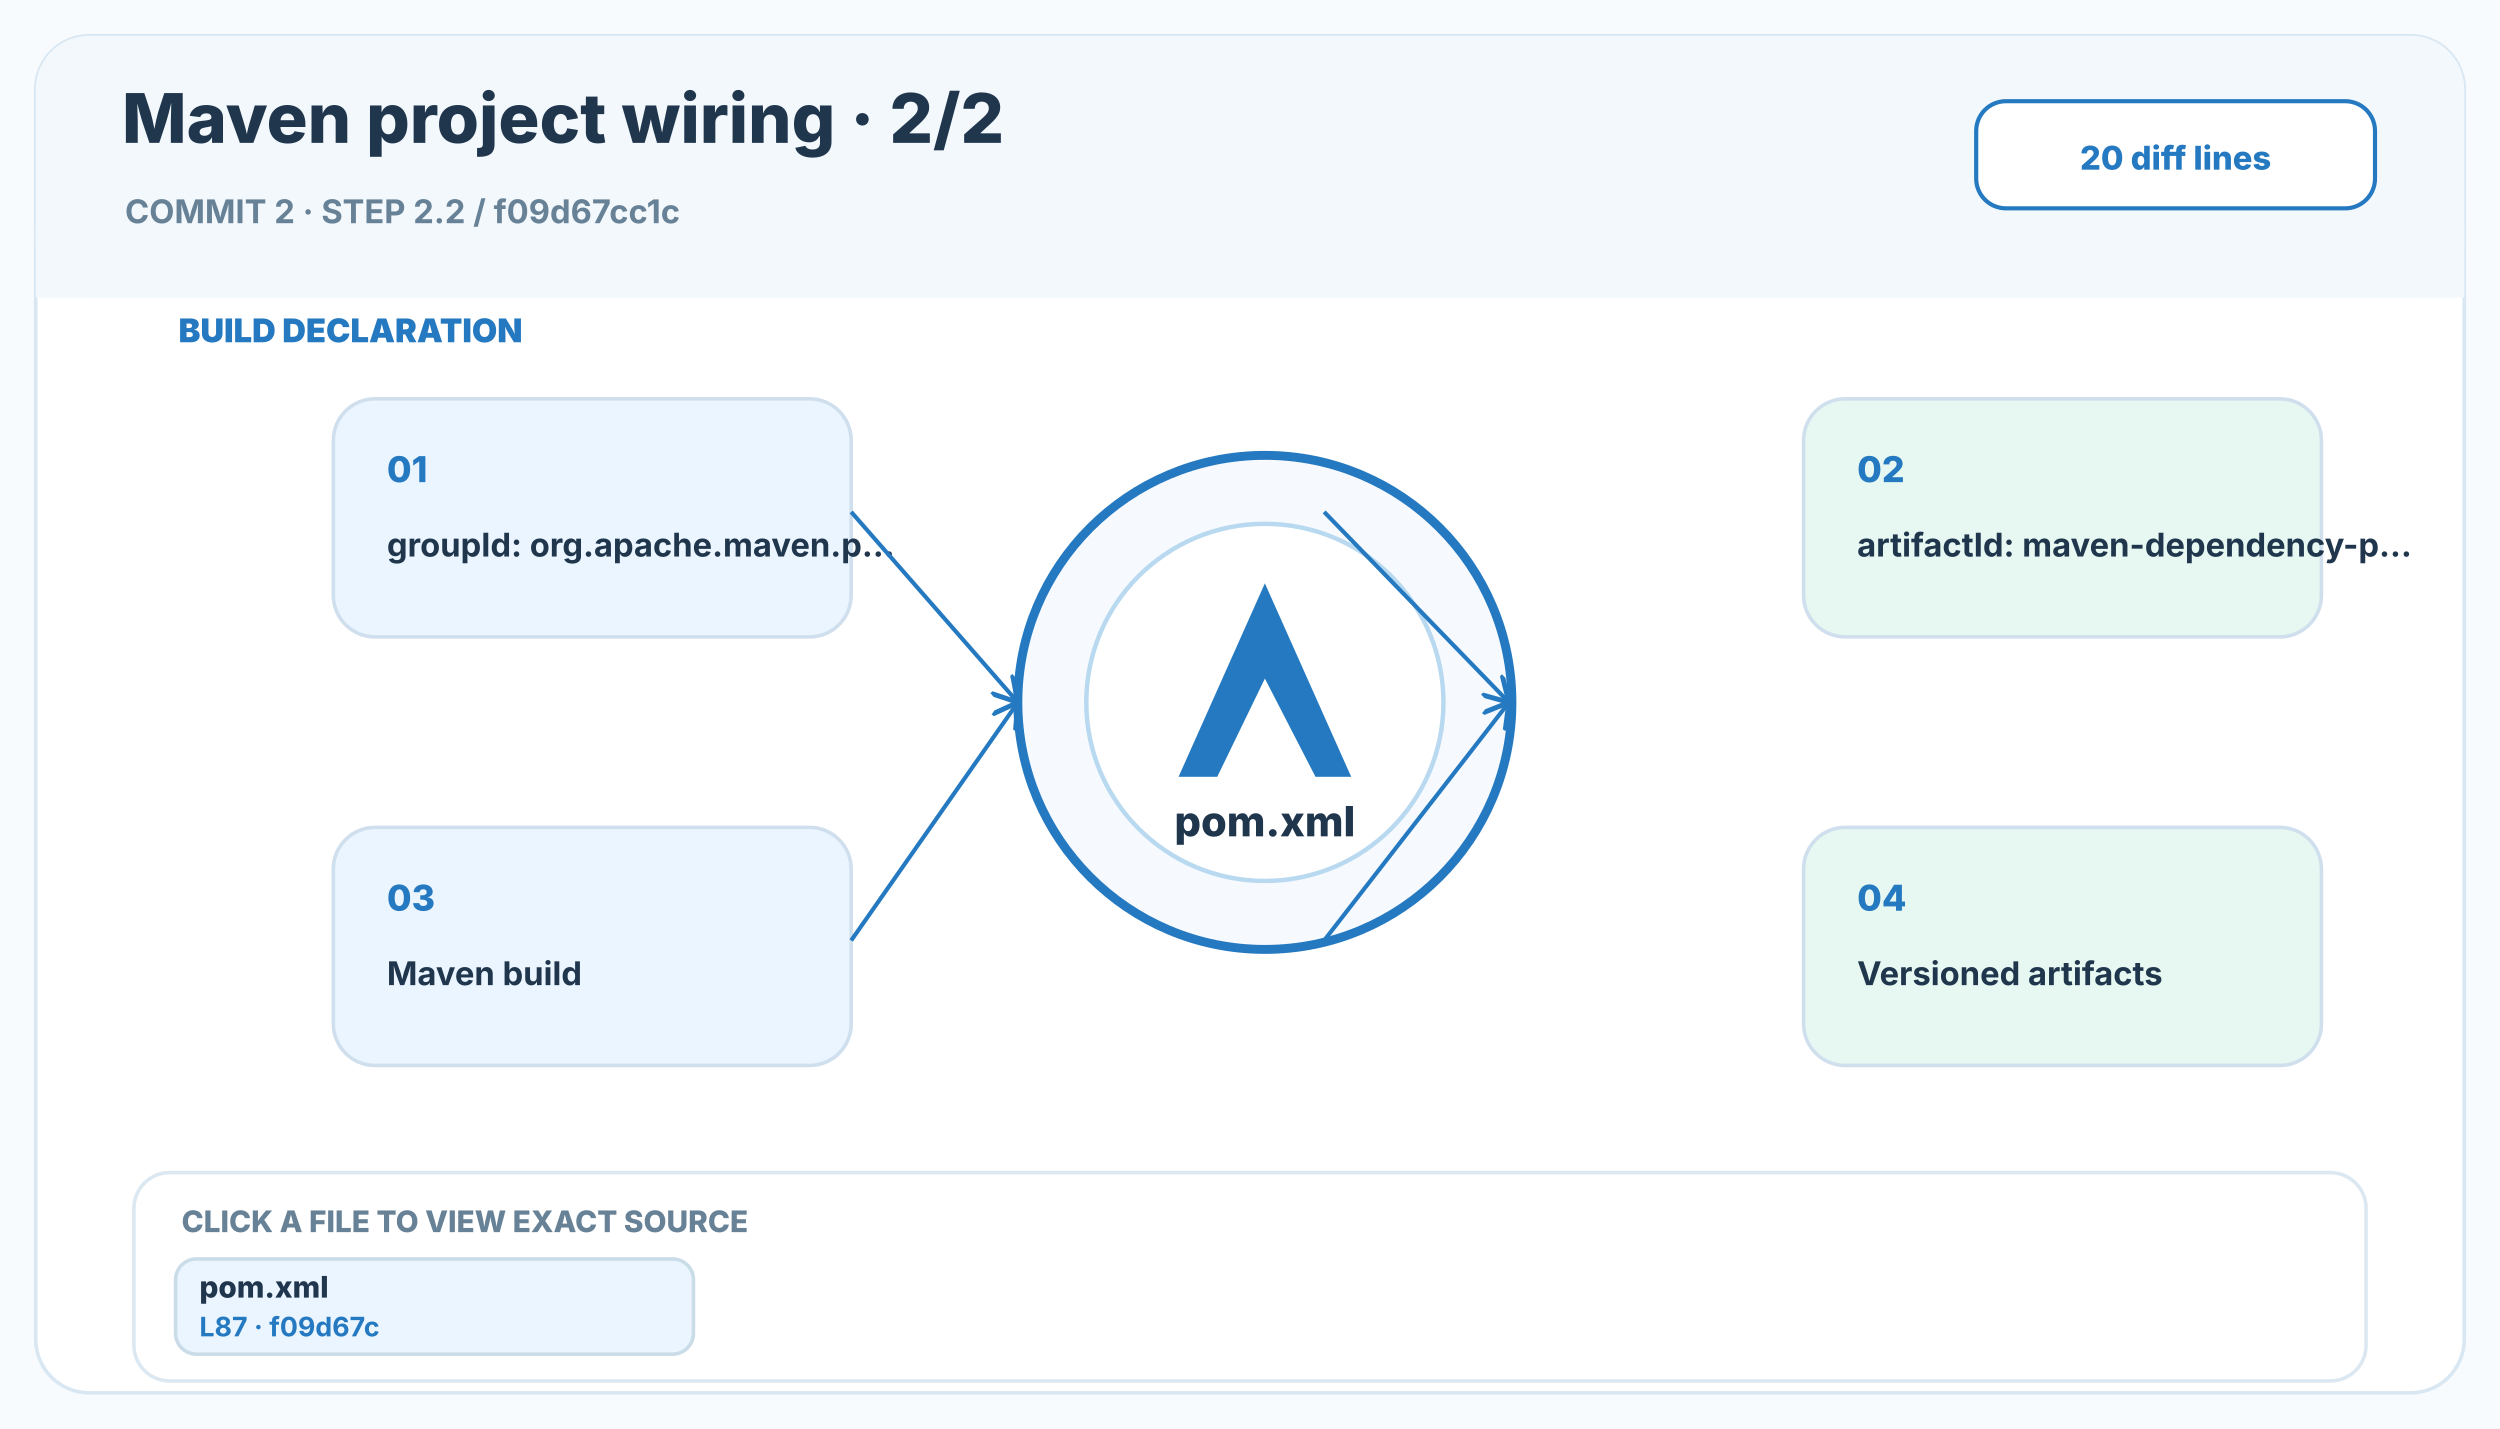
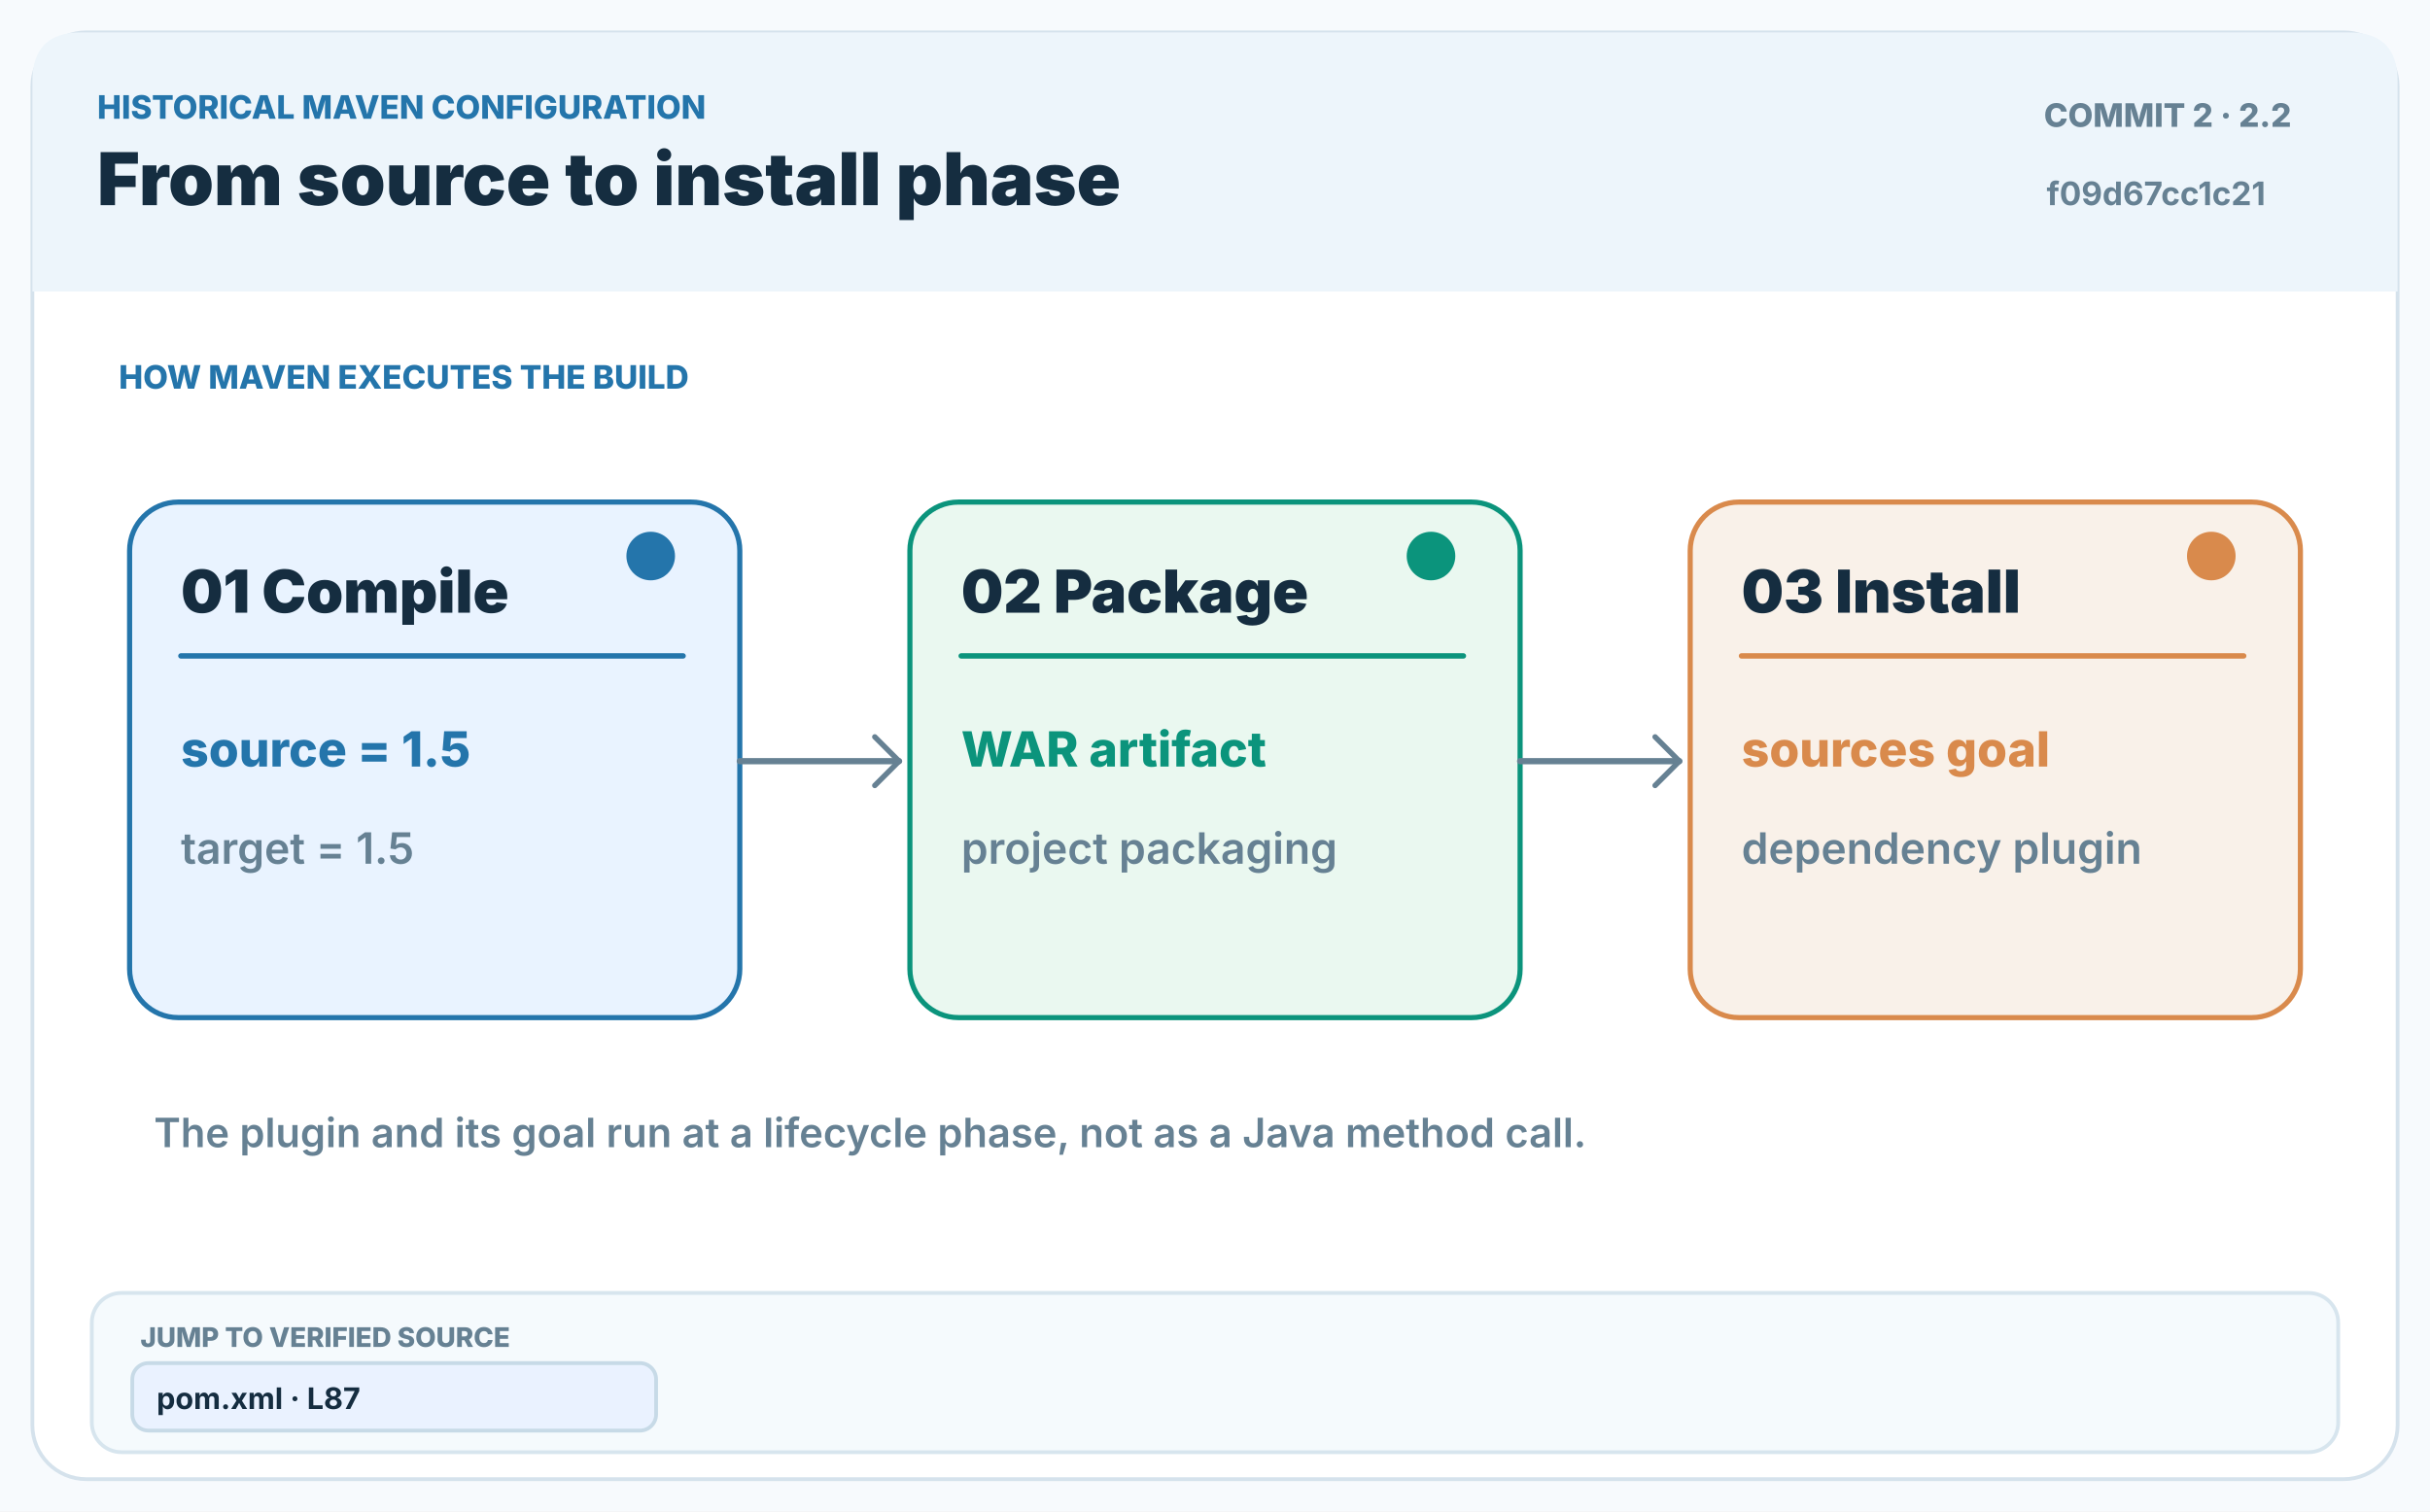
- <svg xmlns="http://www.w3.org/2000/svg" viewBox="0 0 840 480" role="img" aria-label="Maven project wiring · 2/2 historical code diagram for commit f09d67cc1c216b445d01f1893f37ff391bb3b4b7" preserveAspectRatio="xMidYMid meet">
-   <defs>
-     <marker id="arr" markerWidth="7" markerHeight="7" refX="6" refY="3.5" orient="auto">
-       <path d="M0 0 L6 3.5 L0 7" stroke="#2479C0" stroke-width="1.2" fill="none" />
-     </marker>
-   </defs>
-   <style>.navsource{cursor:pointer}.navsource:hover rect{stroke:#059F81;stroke-width:2.2}.navsource:focus{outline:2px solid #0A9778;outline-offset:3px}text{pointer-events:none}</style>
-   <rect width="840" height="480" fill="#F8FBFE" />
-   <rect x="12" y="12" width="816" height="456" rx="18" fill="white" stroke="#D8E7F2" stroke-width="1.2" />
-   <rect x="12" y="12" width="816" height="88" rx="18" fill="#F2F8FC" />
-   <rect x="12" y="76" width="816" height="24" fill="#F2F8FC" />
-   <text x="41" y="48" font-family="Inter,ui-sans-serif,system-ui,sans-serif" font-size="23" fill="#20364D" font-weight="830" text-anchor="start">Maven project wiring · 2/2</text>
-   <text x="42" y="75" font-family="Inter,ui-sans-serif,system-ui,sans-serif" font-size="11" fill="#678196" font-weight="720" text-anchor="start">COMMIT 2 · STEP 2.2 / f09d67cc1c</text>
-   <rect x="664" y="34" width="134" height="36" rx="10" fill="white" stroke="#2479C0" stroke-width="1.4" />
-   <text x="731" y="57" font-family="Inter,ui-sans-serif,system-ui,sans-serif" font-size="11" fill="#2479C0" font-weight="800" text-anchor="middle">20 diff lines</text>
-   <text x="60" y="115" font-family="Inter,ui-sans-serif,system-ui,sans-serif" font-size="11" fill="#2479C0" font-weight="850" text-anchor="start">BUILD DECLARATION</text>
-   <circle cx="412" cy="227" r="3" fill="#d6e8f5" stroke="none" stroke-width="1.5" />
-   <circle cx="425" cy="227" r="3" fill="#d6e8f5" stroke="none" stroke-width="1.5" />
-   <circle cx="438" cy="227" r="3" fill="#d6e8f5" stroke="none" stroke-width="1.5" />
-   <circle cx="412" cy="240" r="3" fill="#d6e8f5" stroke="none" stroke-width="1.5" />
-   <circle cx="425" cy="240" r="3" fill="#d6e8f5" stroke="none" stroke-width="1.5" />
-   <circle cx="438" cy="240" r="3" fill="#d6e8f5" stroke="none" stroke-width="1.5" />
-   <circle cx="412" cy="253" r="3" fill="#d6e8f5" stroke="none" stroke-width="1.5" />
-   <circle cx="425" cy="253" r="3" fill="#d6e8f5" stroke="none" stroke-width="1.5" />
-   <circle cx="438" cy="253" r="3" fill="#d6e8f5" stroke="none" stroke-width="1.5" />
-   <circle cx="425" cy="236" r="83" fill="#F6FAFF" stroke="#2479C0" stroke-width="3" />
-   <circle cx="425" cy="236" r="60" fill="white" stroke="#B8D9EF" stroke-width="1.5" />
-   <path d="M396 261 L425 196 L454 261 L442 261 L425 228 L409 261 Z" fill="#2479C0" />
-   <text x="425" y="281" font-family="Inter,ui-sans-serif,system-ui,sans-serif" font-size="14" fill="#20364D" font-weight="800" text-anchor="middle">pom.xml</text>
-   <rect x="112" y="134" width="174" height="80" rx="14" fill="#EAF5FF" stroke="#cfdfed" stroke-width="1.2" />
-   <text x="130" y="162" font-family="Inter,ui-sans-serif,system-ui,sans-serif" font-size="12" fill="#2479C0" font-weight="800" text-anchor="start">01</text>
-   <text x="130" y="187" font-family="Inter,ui-sans-serif,system-ui,sans-serif" font-size="11" fill="#20364D" font-weight="660" text-anchor="start">groupId: org.apache.maven.p…</text>
-   <path d="M286 172 L342 236" stroke="#2479C0" stroke-width="1.4" fill="none" marker-end="url(#arr)" />
-   <rect x="606" y="134" width="174" height="80" rx="14" fill="#E6F8F1" stroke="#cfdfed" stroke-width="1.2" />
-   <text x="624" y="162" font-family="Inter,ui-sans-serif,system-ui,sans-serif" font-size="12" fill="#2479C0" font-weight="800" text-anchor="start">02</text>
-   <text x="624" y="187" font-family="Inter,ui-sans-serif,system-ui,sans-serif" font-size="11" fill="#20364D" font-weight="660" text-anchor="start">artifactId: maven-dependency-p…</text>
-   <path d="M444.91 172 L507 236" stroke="#2479C0" stroke-width="1.4" fill="none" marker-end="url(#arr)" />
-   <rect x="112" y="278" width="174" height="80" rx="14" fill="#EAF5FF" stroke="#cfdfed" stroke-width="1.2" />
-   <text x="130" y="306" font-family="Inter,ui-sans-serif,system-ui,sans-serif" font-size="12" fill="#2479C0" font-weight="800" text-anchor="start">03</text>
-   <text x="130" y="331" font-family="Inter,ui-sans-serif,system-ui,sans-serif" font-size="11" fill="#20364D" font-weight="660" text-anchor="start">Maven build</text>
-   <path d="M286 316 L342 236" stroke="#2479C0" stroke-width="1.4" fill="none" marker-end="url(#arr)" />
-   <rect x="606" y="278" width="174" height="80" rx="14" fill="#E6F8F1" stroke="#cfdfed" stroke-width="1.2" />
-   <text x="624" y="306" font-family="Inter,ui-sans-serif,system-ui,sans-serif" font-size="12" fill="#2479C0" font-weight="800" text-anchor="start">04</text>
-   <text x="624" y="331" font-family="Inter,ui-sans-serif,system-ui,sans-serif" font-size="11" fill="#20364D" font-weight="660" text-anchor="start">Versioned artifacts</text>
-   <path d="M444.91 316 L507 236" stroke="#2479C0" stroke-width="1.4" fill="none" marker-end="url(#arr)" />
-   <rect x="45" y="394" width="750" height="70" rx="12" fill="#fff" stroke="#DCE8F1" stroke-width="1.2" />
-   <text x="61" y="414" font-family="Inter,ui-sans-serif,system-ui,sans-serif" font-size="10" fill="#678196" font-weight="800" text-anchor="start">CLICK A FILE TO VIEW EXACT SOURCE</text>
-   <g data-target="0" role="button" tabindex="0" aria-label="Open pom.xml at line 87" class="navsource">
-     <rect x="59" y="423" width="174" height="32" rx="7" fill="#EAF5FF" stroke="#c9dce8" stroke-width="1.2" />
-     <text x="67" y="436" font-family="Inter,ui-sans-serif,system-ui,sans-serif" font-size="10" fill="#20364D" font-weight="760" text-anchor="start">pom.xml</text>
-     <text x="67" y="449" font-family="Inter,ui-sans-serif,system-ui,sans-serif" font-size="9" fill="#2479C0" font-weight="700" text-anchor="start">L87 · f09d67c</text>
+ <svg xmlns="http://www.w3.org/2000/svg" viewBox="0 0 900 560" role="img" aria-label="Historical Maven build explanation for Maven project wiring · 2/2">
+   <style>.src{cursor:pointer}.src:hover rect{stroke:#0A967A;stroke-width:2.3}.src:focus{outline:2px solid #0A967A;outline-offset:3px}text{pointer-events:none}</style>
+   <rect width="900" height="560" fill="#F7FAFD" />
+   <rect x="12" y="12" width="876" height="536" rx="20" fill="#FFFFFF" stroke="#D5E2EC" stroke-width="1.4" />
+   <path d="M12 30 Q12 12 30 12 H870 Q888 12 888 30 V108 H12Z" fill="#EDF5FB" />
+   <text x="36" y="44" fill="#2475AB" text-anchor="start" font-family="Inter,system-ui,Segoe UI,sans-serif" font-size="12" font-weight="800">HISTORICAL MAVEN CONFIGURATION</text>
+   <text x="36" y="76" fill="#152D40" text-anchor="start" font-family="Inter,system-ui,Segoe UI,sans-serif" font-size="27" font-weight="850">From source to install phase</text>
+   <text x="757" y="47" fill="#668193" text-anchor="start" font-family="Inter,system-ui,Segoe UI,sans-serif" font-size="12" font-weight="770">COMMIT 2 · 2.2</text>
+   <text x="758" y="76" fill="#668193" text-anchor="start" font-family="Inter,system-ui,Segoe UI,sans-serif" font-size="12" font-weight="720">f09d67cc1c21</text>
+   <text x="44" y="144" fill="#2475AB" text-anchor="start" font-family="Inter,system-ui,Segoe UI,sans-serif" font-size="12" font-weight="820">HOW MAVEN EXECUTES THE BUILD</text>
+   <rect x="48" y="186" width="226" height="191" rx="18" fill="#E9F3FF" stroke="#2475AB" stroke-width="1.9" />
+   <text x="67" y="227" fill="#152D40" text-anchor="start" font-family="Inter,system-ui,Segoe UI,sans-serif" font-size="22" font-weight="850">01  Compile</text>
+   <path d="M67 243 h186" fill="none" stroke="#2475AB" stroke-width="2" stroke-linecap="round" stroke-linejoin="round" />
+   <text x="67" y="284" fill="#2475AB" text-anchor="start" font-family="Inter,system-ui,Segoe UI,sans-serif" font-size="18" font-weight="780">source = 1.5</text>
+   <text x="67" y="320" fill="#668193" text-anchor="start" font-family="Inter,system-ui,Segoe UI,sans-serif" font-size="16" font-weight="590">target = 1.5</text>
+   <circle cx="241" cy="206" r="9" fill="#2475AB" stroke="none" stroke-width="1" />
+   <path d="M274 282 h59" fill="none" stroke="#668193" stroke-width="2.3" stroke-linecap="round" stroke-linejoin="round" />
+   <path d="M324 273 l9 9-9 9" fill="none" stroke="#668193" stroke-width="2" stroke-linecap="round" stroke-linejoin="round" />
+   <rect x="337" y="186" width="226" height="191" rx="18" fill="#EAF8F0" stroke="#0B947C" stroke-width="1.9" />
+   <text x="356" y="227" fill="#152D40" text-anchor="start" font-family="Inter,system-ui,Segoe UI,sans-serif" font-size="22" font-weight="850">02  Package</text>
+   <path d="M356 243 h186" fill="none" stroke="#0B947C" stroke-width="2" stroke-linecap="round" stroke-linejoin="round" />
+   <text x="356" y="284" fill="#0B947C" text-anchor="start" font-family="Inter,system-ui,Segoe UI,sans-serif" font-size="18" font-weight="780">WAR artifact</text>
+   <text x="356" y="320" fill="#668193" text-anchor="start" font-family="Inter,system-ui,Segoe UI,sans-serif" font-size="16" font-weight="590">project packaging</text>
+   <circle cx="530" cy="206" r="9" fill="#0B947C" stroke="none" stroke-width="1" />
+   <path d="M563 282 h59" fill="none" stroke="#668193" stroke-width="2.3" stroke-linecap="round" stroke-linejoin="round" />
+   <path d="M613 273 l9 9-9 9" fill="none" stroke="#668193" stroke-width="2" stroke-linecap="round" stroke-linejoin="round" />
+   <rect x="626" y="186" width="226" height="191" rx="18" fill="#F9F1E9" stroke="#D98A4C" stroke-width="1.9" />
+   <text x="645" y="227" fill="#152D40" text-anchor="start" font-family="Inter,system-ui,Segoe UI,sans-serif" font-size="22" font-weight="850">03  Install</text>
+   <path d="M645 243 h186" fill="none" stroke="#D98A4C" stroke-width="2" stroke-linecap="round" stroke-linejoin="round" />
+   <text x="645" y="284" fill="#D98A4C" text-anchor="start" font-family="Inter,system-ui,Segoe UI,sans-serif" font-size="18" font-weight="780">sources goal</text>
+   <text x="645" y="320" fill="#668193" text-anchor="start" font-family="Inter,system-ui,Segoe UI,sans-serif" font-size="16" font-weight="590">dependency plugin</text>
+   <circle cx="819" cy="206" r="9" fill="#D98A4C" stroke="none" stroke-width="1" />
+   <text x="57" y="425" fill="#668193" text-anchor="start" font-family="Inter,system-ui,Segoe UI,sans-serif" font-size="15" font-weight="580">The plugin and its goal run at a lifecycle phase, not as a Java method call.</text>
+   <rect x="34" y="479" width="832" height="59" rx="11" fill="#F5FAFD" stroke="#D7E5EE" stroke-width="1.4" />
+   <text x="52" y="499" fill="#668193" text-anchor="start" font-family="Inter,system-ui,Segoe UI,sans-serif" font-size="10" font-weight="810">JUMP TO VERIFIED SOURCE</text>
+   <g class="src" data-target="0" role="button" tabindex="0" aria-label="Open pom.xml at line 87">
+     <rect x="49" y="505" width="194" height="25" rx="6" fill="#EAF2FF" stroke="#C7DAE7" stroke-width="1.4" />
+     <text x="58" y="522" fill="#152D40" text-anchor="start" font-family="Inter,system-ui,Segoe UI,sans-serif" font-size="11" font-weight="730">pom.xml · L87</text>
  </g>
</svg>
